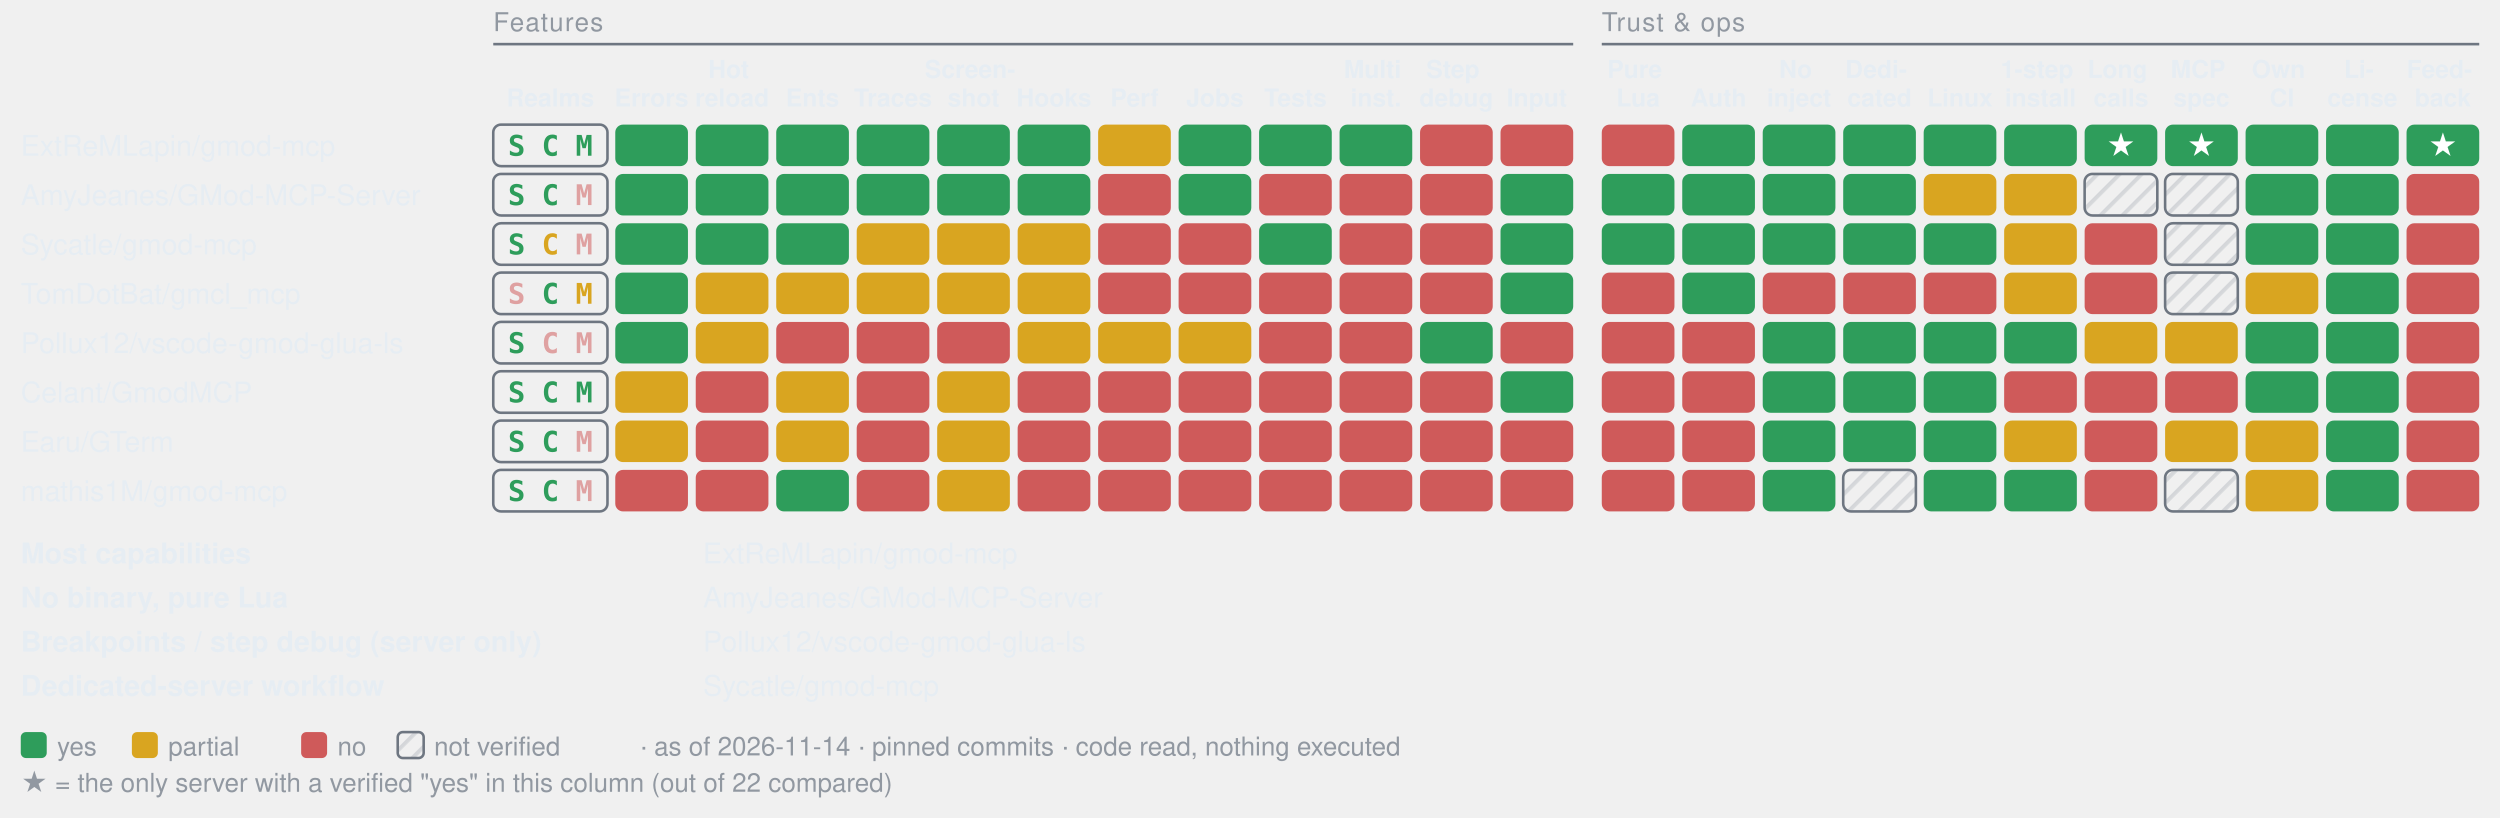
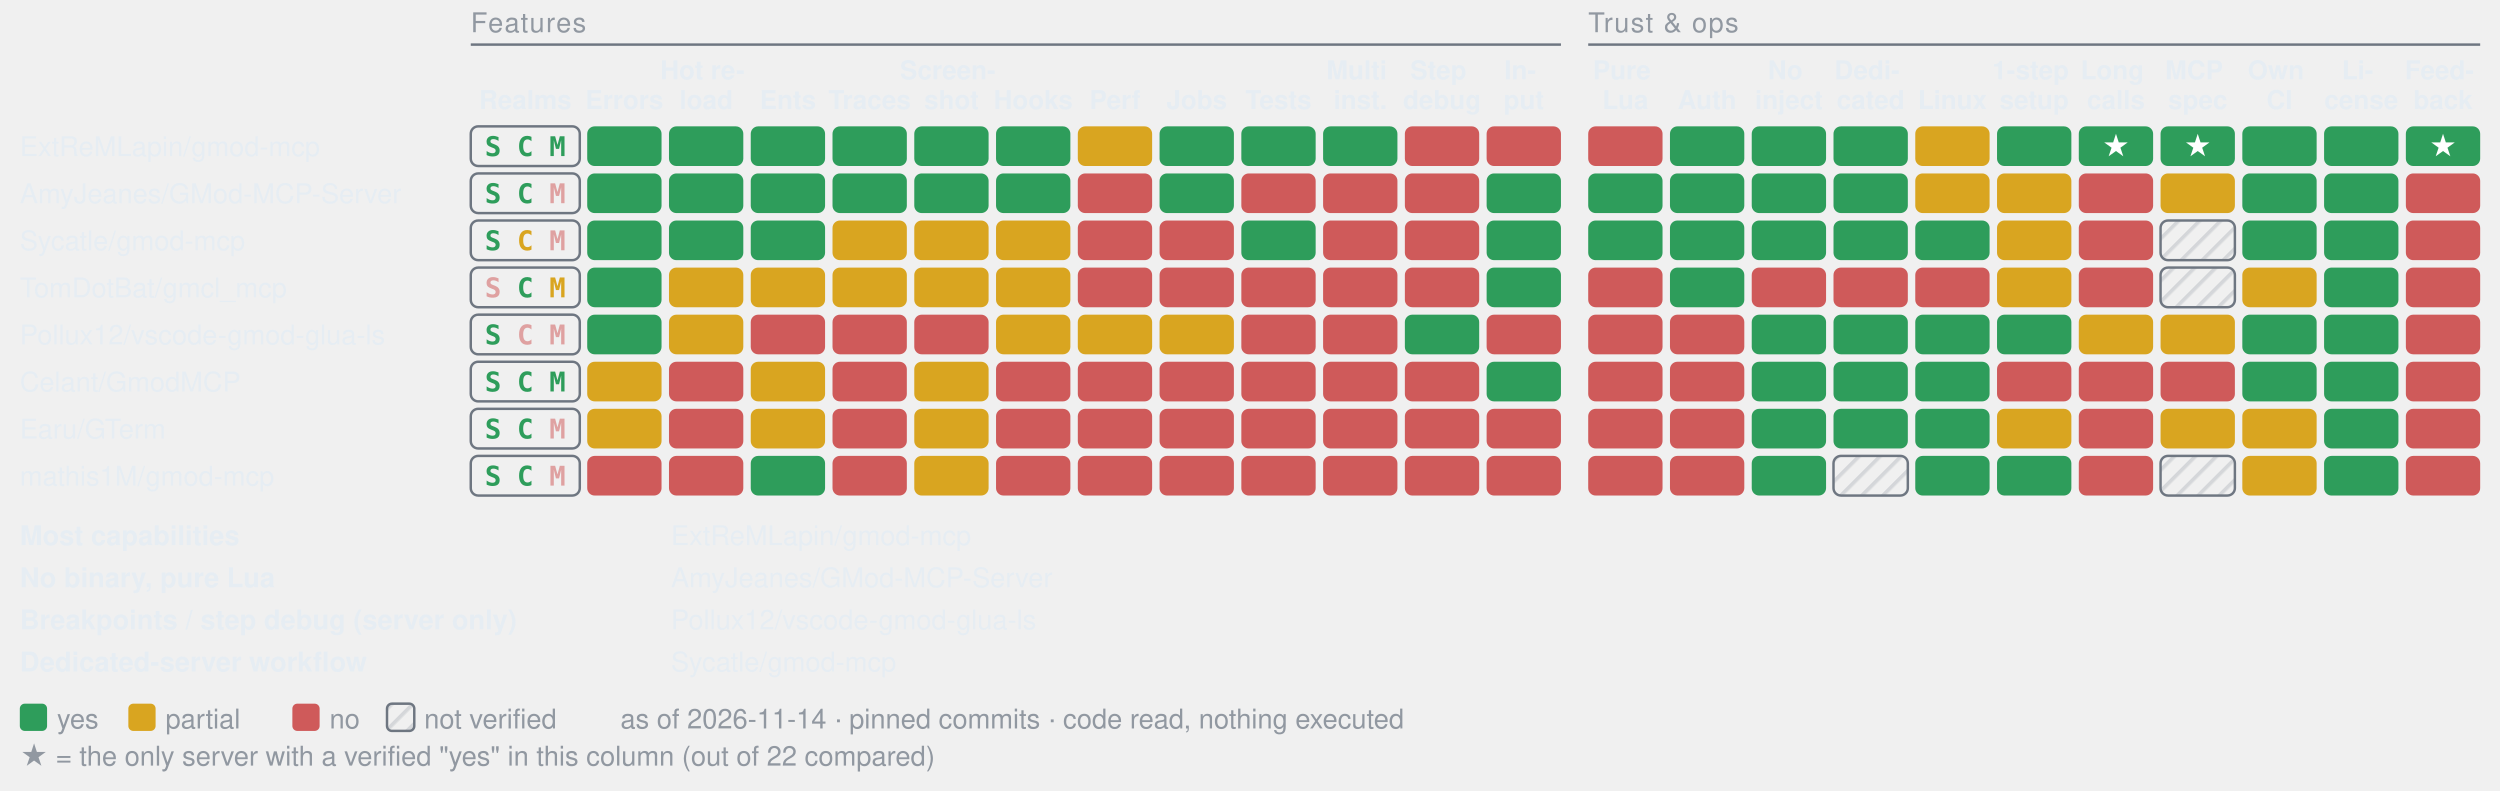
- <svg xmlns="http://www.w3.org/2000/svg" width="963" height="315" viewBox="0 0 963 315" role="img" aria-label="Comparison of Garry's Mod MCP servers">
-   <style>.hdr,.repo,.pick,.pickrepo,.foot,.grp,.realm,.star{font-family:-apple-system,'Segoe UI',Helvetica,Arial,sans-serif}.repo,.pickrepo{font-size:11px;fill:#e6edf3}.pick{font-size:11px;font-weight:700;fill:#e6edf3}.hdr{font-size:9.5px;font-weight:600;fill:#e6edf3}.grp{font-size:10px;letter-spacing:.05em;fill:#9198a1}.grpline{stroke:#6e7681;stroke-width:1}.foot{font-size:10px;fill:#9198a1}.star{font-size:11px;fill:#fff}.realm{font-family:ui-monospace,Menlo,Consolas,monospace;font-size:11px;font-weight:700}.r-yes{fill:#2e9d5b}.r-partial{fill:#d9a520}.r-no{fill:#c94040;opacity:.45}.r-unverified{fill:#9198a1;opacity:.6}.realms{stroke:#6e7681;stroke-width:1}.v-no{opacity:.85}.v-unverified{stroke:#6e7681;stroke-width:1}.hatchline{stroke:#8b949e;stroke-width:3;opacity:.27}</style>
+ <svg xmlns="http://www.w3.org/2000/svg" width="1009" height="319" viewBox="0 0 1009 319" role="img" aria-label="Comparison of Garry's Mod MCP servers">
+   <style>.hdr,.repo,.pick,.pickrepo,.foot,.grp,.realm,.star{font-family:-apple-system,'Segoe UI',Helvetica,Arial,sans-serif}.repo,.pickrepo{font-size:11px;fill:#e6edf3}.pick{font-size:11px;font-weight:700;fill:#e6edf3}.hdr{font-size:10.5px;font-weight:600;fill:#e6edf3}.grp{font-size:11px;letter-spacing:.05em;fill:#9198a1}.grpline{stroke:#6e7681;stroke-width:1}.foot{font-size:11px;fill:#9198a1}.star{font-size:11px;fill:#fff}.realm{font-family:ui-monospace,Menlo,Consolas,monospace;font-size:11px;font-weight:700}.r-yes{fill:#2e9d5b}.r-partial{fill:#d9a520}.r-no{fill:#c94040;opacity:.45}.r-unverified{fill:#9198a1;opacity:.6}.realms{stroke:#6e7681;stroke-width:1}.v-no{opacity:.85}.v-unverified{stroke:#6e7681;stroke-width:1}.hatchline{stroke:#8b949e;stroke-width:3;opacity:.27}</style>
  <defs>
    <pattern id="hatch" patternUnits="userSpaceOnUse" width="6" height="6" patternTransform="rotate(45)">
      <line class="hatchline" x1="0" y1="0" x2="0" y2="6" />
    </pattern>
  </defs>
-   <text class="grp" x="190" y="12">Features</text>
-   <line class="grpline" x1="190" y1="17" x2="606" y2="17" />
-   <text class="grp" x="617" y="12">Trust &amp; ops</text>
-   <line class="grpline" x1="617" y1="17" x2="955" y2="17" />
+   <text class="grp" x="190" y="13">Features</text>
+   <line class="grpline" x1="190" y1="18" x2="630" y2="18" />
+   <text class="grp" x="641" y="13">Trust &amp; ops</text>
+   <line class="grpline" x1="641" y1="18" x2="1001" y2="18" />
  <text class="hdr" x="212" text-anchor="middle">
-     <tspan x="212" y="41">Realms</tspan>
-   </text>
-   <text class="hdr" x="251" text-anchor="middle">
-     <tspan x="251" y="41">Errors</tspan>
-   </text>
-   <text class="hdr" x="282" text-anchor="middle">
-     <tspan x="282" y="30">Hot</tspan>
-     <tspan x="282" y="41">reload</tspan>
-   </text>
-   <text class="hdr" x="313" text-anchor="middle">
-     <tspan x="313" y="41">Ents</tspan>
-   </text>
-   <text class="hdr" x="344" text-anchor="middle">
-     <tspan x="344" y="41">Traces</tspan>
-   </text>
-   <text class="hdr" x="375" text-anchor="middle">
-     <tspan x="375" y="30">Screen-</tspan>
-     <tspan x="375" y="41">shot</tspan>
-   </text>
-   <text class="hdr" x="406" text-anchor="middle">
-     <tspan x="406" y="41">Hooks</tspan>
-   </text>
-   <text class="hdr" x="437" text-anchor="middle">
-     <tspan x="437" y="41">Perf</tspan>
-   </text>
-   <text class="hdr" x="468" text-anchor="middle">
-     <tspan x="468" y="41">Jobs</tspan>
-   </text>
-   <text class="hdr" x="499" text-anchor="middle">
-     <tspan x="499" y="41">Tests</tspan>
-   </text>
-   <text class="hdr" x="530" text-anchor="middle">
-     <tspan x="530" y="30">Multi</tspan>
-     <tspan x="530" y="41">inst.</tspan>
-   </text>
-   <text class="hdr" x="561" text-anchor="middle">
-     <tspan x="561" y="30">Step</tspan>
-     <tspan x="561" y="41">debug</tspan>
-   </text>
-   <text class="hdr" x="592" text-anchor="middle">
-     <tspan x="592" y="41">Input</tspan>
-   </text>
-   <text class="hdr" x="631" text-anchor="middle">
-     <tspan x="631" y="30">Pure</tspan>
-     <tspan x="631" y="41">Lua</tspan>
-   </text>
-   <text class="hdr" x="662" text-anchor="middle">
-     <tspan x="662" y="41">Auth</tspan>
-   </text>
-   <text class="hdr" x="693" text-anchor="middle">
-     <tspan x="693" y="30">No</tspan>
-     <tspan x="693" y="41">inject</tspan>
-   </text>
-   <text class="hdr" x="724" text-anchor="middle">
-     <tspan x="724" y="30">Dedi-</tspan>
-     <tspan x="724" y="41">cated</tspan>
+     <tspan x="212" y="44">Realms</tspan>
+   </text>
+   <text class="hdr" x="252" text-anchor="middle">
+     <tspan x="252" y="44">Errors</tspan>
+   </text>
+   <text class="hdr" x="285" text-anchor="middle">
+     <tspan x="285" y="32">Hot re-</tspan>
+     <tspan x="285" y="44">load</tspan>
+   </text>
+   <text class="hdr" x="318" text-anchor="middle">
+     <tspan x="318" y="44">Ents</tspan>
+   </text>
+   <text class="hdr" x="351" text-anchor="middle">
+     <tspan x="351" y="44">Traces</tspan>
+   </text>
+   <text class="hdr" x="384" text-anchor="middle">
+     <tspan x="384" y="32">Screen-</tspan>
+     <tspan x="384" y="44">shot</tspan>
+   </text>
+   <text class="hdr" x="417" text-anchor="middle">
+     <tspan x="417" y="44">Hooks</tspan>
+   </text>
+   <text class="hdr" x="450" text-anchor="middle">
+     <tspan x="450" y="44">Perf</tspan>
+   </text>
+   <text class="hdr" x="483" text-anchor="middle">
+     <tspan x="483" y="44">Jobs</tspan>
+   </text>
+   <text class="hdr" x="516" text-anchor="middle">
+     <tspan x="516" y="44">Tests</tspan>
+   </text>
+   <text class="hdr" x="549" text-anchor="middle">
+     <tspan x="549" y="32">Multi</tspan>
+     <tspan x="549" y="44">inst.</tspan>
+   </text>
+   <text class="hdr" x="582" text-anchor="middle">
+     <tspan x="582" y="32">Step</tspan>
+     <tspan x="582" y="44">debug</tspan>
+   </text>
+   <text class="hdr" x="615" text-anchor="middle">
+     <tspan x="615" y="32">In-</tspan>
+     <tspan x="615" y="44">put</tspan>
+   </text>
+   <text class="hdr" x="656" text-anchor="middle">
+     <tspan x="656" y="32">Pure</tspan>
+     <tspan x="656" y="44">Lua</tspan>
+   </text>
+   <text class="hdr" x="689" text-anchor="middle">
+     <tspan x="689" y="44">Auth</tspan>
+   </text>
+   <text class="hdr" x="722" text-anchor="middle">
+     <tspan x="722" y="32">No</tspan>
+     <tspan x="722" y="44">inject</tspan>
  </text>
  <text class="hdr" x="755" text-anchor="middle">
-     <tspan x="755" y="41">Linux</tspan>
-   </text>
-   <text class="hdr" x="786" text-anchor="middle">
-     <tspan x="786" y="30">1-step</tspan>
-     <tspan x="786" y="41">install</tspan>
-   </text>
-   <text class="hdr" x="817" text-anchor="middle">
-     <tspan x="817" y="30">Long</tspan>
-     <tspan x="817" y="41">calls</tspan>
-   </text>
-   <text class="hdr" x="848" text-anchor="middle">
-     <tspan x="848" y="30">MCP</tspan>
-     <tspan x="848" y="41">spec</tspan>
-   </text>
-   <text class="hdr" x="879" text-anchor="middle">
-     <tspan x="879" y="30">Own</tspan>
-     <tspan x="879" y="41">CI</tspan>
-   </text>
-   <text class="hdr" x="910" text-anchor="middle">
-     <tspan x="910" y="30">Li-</tspan>
-     <tspan x="910" y="41">cense</tspan>
-   </text>
-   <text class="hdr" x="941" text-anchor="middle">
-     <tspan x="941" y="30">Feed-</tspan>
-     <tspan x="941" y="41">back</tspan>
-   </text>
-   <text class="repo" x="8" y="60">ExtReMLapin/gmod-mcp</text>
-   <rect class="cell realms" x="190" y="48" width="44" height="16" rx="3" fill="none" />
-   <text class="realm r-yes" x="199" y="60" text-anchor="middle">S</text>
-   <text class="realm r-yes" x="212" y="60" text-anchor="middle">C</text>
-   <text class="realm r-yes" x="225" y="60" text-anchor="middle">M</text>
-   <rect class="cell v-yes" x="237" y="48" width="28" height="16" rx="3" fill="#2e9d5b" />
-   <rect class="cell v-yes" x="268" y="48" width="28" height="16" rx="3" fill="#2e9d5b" />
-   <rect class="cell v-yes" x="299" y="48" width="28" height="16" rx="3" fill="#2e9d5b" />
-   <rect class="cell v-yes" x="330" y="48" width="28" height="16" rx="3" fill="#2e9d5b" />
-   <rect class="cell v-yes" x="361" y="48" width="28" height="16" rx="3" fill="#2e9d5b" />
-   <rect class="cell v-yes" x="392" y="48" width="28" height="16" rx="3" fill="#2e9d5b" />
-   <rect class="cell v-partial" x="423" y="48" width="28" height="16" rx="3" fill="#d9a520" />
-   <rect class="cell v-yes" x="454" y="48" width="28" height="16" rx="3" fill="#2e9d5b" />
-   <rect class="cell v-yes" x="485" y="48" width="28" height="16" rx="3" fill="#2e9d5b" />
-   <rect class="cell v-yes" x="516" y="48" width="28" height="16" rx="3" fill="#2e9d5b" />
-   <rect class="cell v-no" x="547" y="48" width="28" height="16" rx="3" fill="#c94040" />
-   <rect class="cell v-no" x="578" y="48" width="28" height="16" rx="3" fill="#c94040" />
-   <rect class="cell v-no" x="617" y="48" width="28" height="16" rx="3" fill="#c94040" />
-   <rect class="cell v-yes" x="648" y="48" width="28" height="16" rx="3" fill="#2e9d5b" />
-   <rect class="cell v-yes" x="679" y="48" width="28" height="16" rx="3" fill="#2e9d5b" />
-   <rect class="cell v-yes" x="710" y="48" width="28" height="16" rx="3" fill="#2e9d5b" />
-   <rect class="cell v-yes" x="741" y="48" width="28" height="16" rx="3" fill="#2e9d5b" />
-   <rect class="cell v-yes" x="772" y="48" width="28" height="16" rx="3" fill="#2e9d5b" />
-   <rect class="cell v-yes" x="803" y="48" width="28" height="16" rx="3" fill="#2e9d5b" />
-   <text class="star" x="817" y="60" text-anchor="middle">★</text>
-   <rect class="cell v-yes" x="834" y="48" width="28" height="16" rx="3" fill="#2e9d5b" />
-   <text class="star" x="848" y="60" text-anchor="middle">★</text>
-   <rect class="cell v-yes" x="865" y="48" width="28" height="16" rx="3" fill="#2e9d5b" />
-   <rect class="cell v-yes" x="896" y="48" width="28" height="16" rx="3" fill="#2e9d5b" />
-   <rect class="cell v-yes" x="927" y="48" width="28" height="16" rx="3" fill="#2e9d5b" />
-   <text class="star" x="941" y="60" text-anchor="middle">★</text>
-   <text class="repo" x="8" y="79">AmyJeanes/GMod-MCP-Server</text>
-   <rect class="cell realms" x="190" y="67" width="44" height="16" rx="3" fill="none" />
-   <text class="realm r-yes" x="199" y="79" text-anchor="middle">S</text>
-   <text class="realm r-yes" x="212" y="79" text-anchor="middle">C</text>
-   <text class="realm r-no" x="225" y="79" text-anchor="middle">M</text>
-   <rect class="cell v-yes" x="237" y="67" width="28" height="16" rx="3" fill="#2e9d5b" />
-   <rect class="cell v-yes" x="268" y="67" width="28" height="16" rx="3" fill="#2e9d5b" />
-   <rect class="cell v-yes" x="299" y="67" width="28" height="16" rx="3" fill="#2e9d5b" />
-   <rect class="cell v-yes" x="330" y="67" width="28" height="16" rx="3" fill="#2e9d5b" />
-   <rect class="cell v-yes" x="361" y="67" width="28" height="16" rx="3" fill="#2e9d5b" />
-   <rect class="cell v-yes" x="392" y="67" width="28" height="16" rx="3" fill="#2e9d5b" />
-   <rect class="cell v-no" x="423" y="67" width="28" height="16" rx="3" fill="#c94040" />
-   <rect class="cell v-yes" x="454" y="67" width="28" height="16" rx="3" fill="#2e9d5b" />
-   <rect class="cell v-no" x="485" y="67" width="28" height="16" rx="3" fill="#c94040" />
-   <rect class="cell v-no" x="516" y="67" width="28" height="16" rx="3" fill="#c94040" />
-   <rect class="cell v-no" x="547" y="67" width="28" height="16" rx="3" fill="#c94040" />
-   <rect class="cell v-yes" x="578" y="67" width="28" height="16" rx="3" fill="#2e9d5b" />
-   <rect class="cell v-yes" x="617" y="67" width="28" height="16" rx="3" fill="#2e9d5b" />
-   <rect class="cell v-yes" x="648" y="67" width="28" height="16" rx="3" fill="#2e9d5b" />
-   <rect class="cell v-yes" x="679" y="67" width="28" height="16" rx="3" fill="#2e9d5b" />
-   <rect class="cell v-yes" x="710" y="67" width="28" height="16" rx="3" fill="#2e9d5b" />
-   <rect class="cell v-partial" x="741" y="67" width="28" height="16" rx="3" fill="#d9a520" />
-   <rect class="cell v-partial" x="772" y="67" width="28" height="16" rx="3" fill="#d9a520" />
-   <rect class="cell v-unverified" x="803" y="67" width="28" height="16" rx="3" fill="url(#hatch)" />
-   <rect class="cell v-unverified" x="834" y="67" width="28" height="16" rx="3" fill="url(#hatch)" />
-   <rect class="cell v-yes" x="865" y="67" width="28" height="16" rx="3" fill="#2e9d5b" />
-   <rect class="cell v-yes" x="896" y="67" width="28" height="16" rx="3" fill="#2e9d5b" />
-   <rect class="cell v-no" x="927" y="67" width="28" height="16" rx="3" fill="#c94040" />
-   <text class="repo" x="8" y="98">Sycatle/gmod-mcp</text>
-   <rect class="cell realms" x="190" y="86" width="44" height="16" rx="3" fill="none" />
-   <text class="realm r-yes" x="199" y="98" text-anchor="middle">S</text>
-   <text class="realm r-partial" x="212" y="98" text-anchor="middle">C</text>
-   <text class="realm r-no" x="225" y="98" text-anchor="middle">M</text>
-   <rect class="cell v-yes" x="237" y="86" width="28" height="16" rx="3" fill="#2e9d5b" />
-   <rect class="cell v-yes" x="268" y="86" width="28" height="16" rx="3" fill="#2e9d5b" />
-   <rect class="cell v-yes" x="299" y="86" width="28" height="16" rx="3" fill="#2e9d5b" />
-   <rect class="cell v-partial" x="330" y="86" width="28" height="16" rx="3" fill="#d9a520" />
-   <rect class="cell v-partial" x="361" y="86" width="28" height="16" rx="3" fill="#d9a520" />
-   <rect class="cell v-partial" x="392" y="86" width="28" height="16" rx="3" fill="#d9a520" />
-   <rect class="cell v-no" x="423" y="86" width="28" height="16" rx="3" fill="#c94040" />
-   <rect class="cell v-no" x="454" y="86" width="28" height="16" rx="3" fill="#c94040" />
-   <rect class="cell v-yes" x="485" y="86" width="28" height="16" rx="3" fill="#2e9d5b" />
-   <rect class="cell v-no" x="516" y="86" width="28" height="16" rx="3" fill="#c94040" />
-   <rect class="cell v-no" x="547" y="86" width="28" height="16" rx="3" fill="#c94040" />
-   <rect class="cell v-yes" x="578" y="86" width="28" height="16" rx="3" fill="#2e9d5b" />
-   <rect class="cell v-yes" x="617" y="86" width="28" height="16" rx="3" fill="#2e9d5b" />
-   <rect class="cell v-yes" x="648" y="86" width="28" height="16" rx="3" fill="#2e9d5b" />
-   <rect class="cell v-yes" x="679" y="86" width="28" height="16" rx="3" fill="#2e9d5b" />
-   <rect class="cell v-yes" x="710" y="86" width="28" height="16" rx="3" fill="#2e9d5b" />
-   <rect class="cell v-yes" x="741" y="86" width="28" height="16" rx="3" fill="#2e9d5b" />
-   <rect class="cell v-partial" x="772" y="86" width="28" height="16" rx="3" fill="#d9a520" />
-   <rect class="cell v-no" x="803" y="86" width="28" height="16" rx="3" fill="#c94040" />
-   <rect class="cell v-unverified" x="834" y="86" width="28" height="16" rx="3" fill="url(#hatch)" />
-   <rect class="cell v-yes" x="865" y="86" width="28" height="16" rx="3" fill="#2e9d5b" />
-   <rect class="cell v-yes" x="896" y="86" width="28" height="16" rx="3" fill="#2e9d5b" />
-   <rect class="cell v-no" x="927" y="86" width="28" height="16" rx="3" fill="#c94040" />
-   <text class="repo" x="8" y="117">TomDotBat/gmcl_mcp</text>
-   <rect class="cell realms" x="190" y="105" width="44" height="16" rx="3" fill="none" />
-   <text class="realm r-no" x="199" y="117" text-anchor="middle">S</text>
-   <text class="realm r-yes" x="212" y="117" text-anchor="middle">C</text>
-   <text class="realm r-partial" x="225" y="117" text-anchor="middle">M</text>
-   <rect class="cell v-yes" x="237" y="105" width="28" height="16" rx="3" fill="#2e9d5b" />
-   <rect class="cell v-partial" x="268" y="105" width="28" height="16" rx="3" fill="#d9a520" />
-   <rect class="cell v-partial" x="299" y="105" width="28" height="16" rx="3" fill="#d9a520" />
-   <rect class="cell v-partial" x="330" y="105" width="28" height="16" rx="3" fill="#d9a520" />
-   <rect class="cell v-partial" x="361" y="105" width="28" height="16" rx="3" fill="#d9a520" />
-   <rect class="cell v-partial" x="392" y="105" width="28" height="16" rx="3" fill="#d9a520" />
-   <rect class="cell v-no" x="423" y="105" width="28" height="16" rx="3" fill="#c94040" />
-   <rect class="cell v-no" x="454" y="105" width="28" height="16" rx="3" fill="#c94040" />
-   <rect class="cell v-no" x="485" y="105" width="28" height="16" rx="3" fill="#c94040" />
-   <rect class="cell v-no" x="516" y="105" width="28" height="16" rx="3" fill="#c94040" />
-   <rect class="cell v-no" x="547" y="105" width="28" height="16" rx="3" fill="#c94040" />
-   <rect class="cell v-yes" x="578" y="105" width="28" height="16" rx="3" fill="#2e9d5b" />
-   <rect class="cell v-no" x="617" y="105" width="28" height="16" rx="3" fill="#c94040" />
-   <rect class="cell v-yes" x="648" y="105" width="28" height="16" rx="3" fill="#2e9d5b" />
-   <rect class="cell v-no" x="679" y="105" width="28" height="16" rx="3" fill="#c94040" />
-   <rect class="cell v-no" x="710" y="105" width="28" height="16" rx="3" fill="#c94040" />
-   <rect class="cell v-no" x="741" y="105" width="28" height="16" rx="3" fill="#c94040" />
-   <rect class="cell v-partial" x="772" y="105" width="28" height="16" rx="3" fill="#d9a520" />
-   <rect class="cell v-no" x="803" y="105" width="28" height="16" rx="3" fill="#c94040" />
-   <rect class="cell v-unverified" x="834" y="105" width="28" height="16" rx="3" fill="url(#hatch)" />
-   <rect class="cell v-partial" x="865" y="105" width="28" height="16" rx="3" fill="#d9a520" />
-   <rect class="cell v-yes" x="896" y="105" width="28" height="16" rx="3" fill="#2e9d5b" />
-   <rect class="cell v-no" x="927" y="105" width="28" height="16" rx="3" fill="#c94040" />
-   <text class="repo" x="8" y="136">Pollux12/vscode-gmod-glua-ls</text>
-   <rect class="cell realms" x="190" y="124" width="44" height="16" rx="3" fill="none" />
-   <text class="realm r-yes" x="199" y="136" text-anchor="middle">S</text>
-   <text class="realm r-no" x="212" y="136" text-anchor="middle">C</text>
-   <text class="realm r-no" x="225" y="136" text-anchor="middle">M</text>
-   <rect class="cell v-yes" x="237" y="124" width="28" height="16" rx="3" fill="#2e9d5b" />
-   <rect class="cell v-partial" x="268" y="124" width="28" height="16" rx="3" fill="#d9a520" />
-   <rect class="cell v-no" x="299" y="124" width="28" height="16" rx="3" fill="#c94040" />
-   <rect class="cell v-no" x="330" y="124" width="28" height="16" rx="3" fill="#c94040" />
-   <rect class="cell v-no" x="361" y="124" width="28" height="16" rx="3" fill="#c94040" />
-   <rect class="cell v-partial" x="392" y="124" width="28" height="16" rx="3" fill="#d9a520" />
-   <rect class="cell v-partial" x="423" y="124" width="28" height="16" rx="3" fill="#d9a520" />
-   <rect class="cell v-partial" x="454" y="124" width="28" height="16" rx="3" fill="#d9a520" />
-   <rect class="cell v-no" x="485" y="124" width="28" height="16" rx="3" fill="#c94040" />
-   <rect class="cell v-no" x="516" y="124" width="28" height="16" rx="3" fill="#c94040" />
-   <rect class="cell v-yes" x="547" y="124" width="28" height="16" rx="3" fill="#2e9d5b" />
-   <rect class="cell v-no" x="578" y="124" width="28" height="16" rx="3" fill="#c94040" />
-   <rect class="cell v-no" x="617" y="124" width="28" height="16" rx="3" fill="#c94040" />
-   <rect class="cell v-no" x="648" y="124" width="28" height="16" rx="3" fill="#c94040" />
-   <rect class="cell v-yes" x="679" y="124" width="28" height="16" rx="3" fill="#2e9d5b" />
-   <rect class="cell v-yes" x="710" y="124" width="28" height="16" rx="3" fill="#2e9d5b" />
-   <rect class="cell v-yes" x="741" y="124" width="28" height="16" rx="3" fill="#2e9d5b" />
-   <rect class="cell v-yes" x="772" y="124" width="28" height="16" rx="3" fill="#2e9d5b" />
-   <rect class="cell v-partial" x="803" y="124" width="28" height="16" rx="3" fill="#d9a520" />
-   <rect class="cell v-partial" x="834" y="124" width="28" height="16" rx="3" fill="#d9a520" />
-   <rect class="cell v-yes" x="865" y="124" width="28" height="16" rx="3" fill="#2e9d5b" />
-   <rect class="cell v-yes" x="896" y="124" width="28" height="16" rx="3" fill="#2e9d5b" />
-   <rect class="cell v-no" x="927" y="124" width="28" height="16" rx="3" fill="#c94040" />
-   <text class="repo" x="8" y="155">Celant/GmodMCP</text>
-   <rect class="cell realms" x="190" y="143" width="44" height="16" rx="3" fill="none" />
-   <text class="realm r-yes" x="199" y="155" text-anchor="middle">S</text>
-   <text class="realm r-yes" x="212" y="155" text-anchor="middle">C</text>
-   <text class="realm r-yes" x="225" y="155" text-anchor="middle">M</text>
-   <rect class="cell v-partial" x="237" y="143" width="28" height="16" rx="3" fill="#d9a520" />
-   <rect class="cell v-no" x="268" y="143" width="28" height="16" rx="3" fill="#c94040" />
-   <rect class="cell v-partial" x="299" y="143" width="28" height="16" rx="3" fill="#d9a520" />
-   <rect class="cell v-no" x="330" y="143" width="28" height="16" rx="3" fill="#c94040" />
-   <rect class="cell v-partial" x="361" y="143" width="28" height="16" rx="3" fill="#d9a520" />
-   <rect class="cell v-no" x="392" y="143" width="28" height="16" rx="3" fill="#c94040" />
-   <rect class="cell v-no" x="423" y="143" width="28" height="16" rx="3" fill="#c94040" />
-   <rect class="cell v-no" x="454" y="143" width="28" height="16" rx="3" fill="#c94040" />
-   <rect class="cell v-no" x="485" y="143" width="28" height="16" rx="3" fill="#c94040" />
-   <rect class="cell v-no" x="516" y="143" width="28" height="16" rx="3" fill="#c94040" />
-   <rect class="cell v-no" x="547" y="143" width="28" height="16" rx="3" fill="#c94040" />
-   <rect class="cell v-yes" x="578" y="143" width="28" height="16" rx="3" fill="#2e9d5b" />
-   <rect class="cell v-no" x="617" y="143" width="28" height="16" rx="3" fill="#c94040" />
-   <rect class="cell v-no" x="648" y="143" width="28" height="16" rx="3" fill="#c94040" />
-   <rect class="cell v-yes" x="679" y="143" width="28" height="16" rx="3" fill="#2e9d5b" />
-   <rect class="cell v-yes" x="710" y="143" width="28" height="16" rx="3" fill="#2e9d5b" />
-   <rect class="cell v-yes" x="741" y="143" width="28" height="16" rx="3" fill="#2e9d5b" />
-   <rect class="cell v-no" x="772" y="143" width="28" height="16" rx="3" fill="#c94040" />
-   <rect class="cell v-no" x="803" y="143" width="28" height="16" rx="3" fill="#c94040" />
-   <rect class="cell v-no" x="834" y="143" width="28" height="16" rx="3" fill="#c94040" />
-   <rect class="cell v-yes" x="865" y="143" width="28" height="16" rx="3" fill="#2e9d5b" />
-   <rect class="cell v-yes" x="896" y="143" width="28" height="16" rx="3" fill="#2e9d5b" />
-   <rect class="cell v-no" x="927" y="143" width="28" height="16" rx="3" fill="#c94040" />
-   <text class="repo" x="8" y="174">Earu/GTerm</text>
-   <rect class="cell realms" x="190" y="162" width="44" height="16" rx="3" fill="none" />
-   <text class="realm r-yes" x="199" y="174" text-anchor="middle">S</text>
-   <text class="realm r-yes" x="212" y="174" text-anchor="middle">C</text>
-   <text class="realm r-no" x="225" y="174" text-anchor="middle">M</text>
-   <rect class="cell v-partial" x="237" y="162" width="28" height="16" rx="3" fill="#d9a520" />
-   <rect class="cell v-no" x="268" y="162" width="28" height="16" rx="3" fill="#c94040" />
-   <rect class="cell v-partial" x="299" y="162" width="28" height="16" rx="3" fill="#d9a520" />
-   <rect class="cell v-no" x="330" y="162" width="28" height="16" rx="3" fill="#c94040" />
-   <rect class="cell v-partial" x="361" y="162" width="28" height="16" rx="3" fill="#d9a520" />
-   <rect class="cell v-no" x="392" y="162" width="28" height="16" rx="3" fill="#c94040" />
-   <rect class="cell v-no" x="423" y="162" width="28" height="16" rx="3" fill="#c94040" />
-   <rect class="cell v-no" x="454" y="162" width="28" height="16" rx="3" fill="#c94040" />
-   <rect class="cell v-no" x="485" y="162" width="28" height="16" rx="3" fill="#c94040" />
-   <rect class="cell v-no" x="516" y="162" width="28" height="16" rx="3" fill="#c94040" />
-   <rect class="cell v-no" x="547" y="162" width="28" height="16" rx="3" fill="#c94040" />
-   <rect class="cell v-no" x="578" y="162" width="28" height="16" rx="3" fill="#c94040" />
-   <rect class="cell v-no" x="617" y="162" width="28" height="16" rx="3" fill="#c94040" />
-   <rect class="cell v-no" x="648" y="162" width="28" height="16" rx="3" fill="#c94040" />
-   <rect class="cell v-yes" x="679" y="162" width="28" height="16" rx="3" fill="#2e9d5b" />
-   <rect class="cell v-yes" x="710" y="162" width="28" height="16" rx="3" fill="#2e9d5b" />
-   <rect class="cell v-yes" x="741" y="162" width="28" height="16" rx="3" fill="#2e9d5b" />
-   <rect class="cell v-partial" x="772" y="162" width="28" height="16" rx="3" fill="#d9a520" />
-   <rect class="cell v-no" x="803" y="162" width="28" height="16" rx="3" fill="#c94040" />
-   <rect class="cell v-partial" x="834" y="162" width="28" height="16" rx="3" fill="#d9a520" />
-   <rect class="cell v-partial" x="865" y="162" width="28" height="16" rx="3" fill="#d9a520" />
-   <rect class="cell v-yes" x="896" y="162" width="28" height="16" rx="3" fill="#2e9d5b" />
-   <rect class="cell v-no" x="927" y="162" width="28" height="16" rx="3" fill="#c94040" />
-   <text class="repo" x="8" y="193">mathis1M/gmod-mcp</text>
-   <rect class="cell realms" x="190" y="181" width="44" height="16" rx="3" fill="none" />
-   <text class="realm r-yes" x="199" y="193" text-anchor="middle">S</text>
-   <text class="realm r-yes" x="212" y="193" text-anchor="middle">C</text>
-   <text class="realm r-no" x="225" y="193" text-anchor="middle">M</text>
-   <rect class="cell v-no" x="237" y="181" width="28" height="16" rx="3" fill="#c94040" />
-   <rect class="cell v-no" x="268" y="181" width="28" height="16" rx="3" fill="#c94040" />
-   <rect class="cell v-yes" x="299" y="181" width="28" height="16" rx="3" fill="#2e9d5b" />
-   <rect class="cell v-no" x="330" y="181" width="28" height="16" rx="3" fill="#c94040" />
-   <rect class="cell v-partial" x="361" y="181" width="28" height="16" rx="3" fill="#d9a520" />
-   <rect class="cell v-no" x="392" y="181" width="28" height="16" rx="3" fill="#c94040" />
-   <rect class="cell v-no" x="423" y="181" width="28" height="16" rx="3" fill="#c94040" />
-   <rect class="cell v-no" x="454" y="181" width="28" height="16" rx="3" fill="#c94040" />
-   <rect class="cell v-no" x="485" y="181" width="28" height="16" rx="3" fill="#c94040" />
-   <rect class="cell v-no" x="516" y="181" width="28" height="16" rx="3" fill="#c94040" />
-   <rect class="cell v-no" x="547" y="181" width="28" height="16" rx="3" fill="#c94040" />
-   <rect class="cell v-no" x="578" y="181" width="28" height="16" rx="3" fill="#c94040" />
-   <rect class="cell v-no" x="617" y="181" width="28" height="16" rx="3" fill="#c94040" />
-   <rect class="cell v-no" x="648" y="181" width="28" height="16" rx="3" fill="#c94040" />
-   <rect class="cell v-yes" x="679" y="181" width="28" height="16" rx="3" fill="#2e9d5b" />
-   <rect class="cell v-unverified" x="710" y="181" width="28" height="16" rx="3" fill="url(#hatch)" />
-   <rect class="cell v-yes" x="741" y="181" width="28" height="16" rx="3" fill="#2e9d5b" />
-   <rect class="cell v-yes" x="772" y="181" width="28" height="16" rx="3" fill="#2e9d5b" />
-   <rect class="cell v-no" x="803" y="181" width="28" height="16" rx="3" fill="#c94040" />
-   <rect class="cell v-unverified" x="834" y="181" width="28" height="16" rx="3" fill="url(#hatch)" />
-   <rect class="cell v-partial" x="865" y="181" width="28" height="16" rx="3" fill="#d9a520" />
-   <rect class="cell v-yes" x="896" y="181" width="28" height="16" rx="3" fill="#2e9d5b" />
-   <rect class="cell v-no" x="927" y="181" width="28" height="16" rx="3" fill="#c94040" />
-   <text class="pick" x="8" y="217">Most capabilities</text>
-   <text class="pickrepo" x="270.8" y="217">ExtReMLapin/gmod-mcp</text>
-   <text class="pick" x="8" y="234">No binary, pure Lua</text>
-   <text class="pickrepo" x="270.8" y="234">AmyJeanes/GMod-MCP-Server</text>
-   <text class="pick" x="8" y="251">Breakpoints / step debug (server only)</text>
-   <text class="pickrepo" x="270.8" y="251">Pollux12/vscode-gmod-glua-ls</text>
-   <text class="pick" x="8" y="268">Dedicated-server workflow</text>
-   <text class="pickrepo" x="270.8" y="268">Sycatle/gmod-mcp</text>
-   <rect class="sw v-yes" x="8" y="282" width="10" height="10" rx="2" fill="#2e9d5b" />
-   <text class="foot" x="22" y="291">yes</text>
-   <rect class="sw v-partial" x="50.8" y="282" width="10" height="10" rx="2" fill="#d9a520" />
-   <text class="foot" x="64.8" y="291">partial</text>
-   <rect class="sw v-no" x="116" y="282" width="10" height="10" rx="2" fill="#c94040" />
-   <text class="foot" x="130" y="291">no</text>
-   <rect class="sw v-unverified" x="153.2" y="282" width="10" height="10" rx="2" fill="url(#hatch)" />
-   <text class="foot" x="167.2" y="291">not verified</text>
-   <text class="foot" x="246.4" y="291">· as of 2026-11-14 · pinned commits · code read, nothing executed</text>
-   <text class="foot" x="8" y="305">★ = the only server with a verified "yes" in this column (out of 22 compared)</text>
+     <tspan x="755" y="32">Dedi-</tspan>
+     <tspan x="755" y="44">cated</tspan>
+   </text>
+   <text class="hdr" x="788" text-anchor="middle">
+     <tspan x="788" y="44">Linux</tspan>
+   </text>
+   <text class="hdr" x="821" text-anchor="middle">
+     <tspan x="821" y="32">1-step</tspan>
+     <tspan x="821" y="44">setup</tspan>
+   </text>
+   <text class="hdr" x="854" text-anchor="middle">
+     <tspan x="854" y="32">Long</tspan>
+     <tspan x="854" y="44">calls</tspan>
+   </text>
+   <text class="hdr" x="887" text-anchor="middle">
+     <tspan x="887" y="32">MCP</tspan>
+     <tspan x="887" y="44">spec</tspan>
+   </text>
+   <text class="hdr" x="920" text-anchor="middle">
+     <tspan x="920" y="32">Own</tspan>
+     <tspan x="920" y="44">CI</tspan>
+   </text>
+   <text class="hdr" x="953" text-anchor="middle">
+     <tspan x="953" y="32">Li-</tspan>
+     <tspan x="953" y="44">cense</tspan>
+   </text>
+   <text class="hdr" x="986" text-anchor="middle">
+     <tspan x="986" y="32">Feed-</tspan>
+     <tspan x="986" y="44">back</tspan>
+   </text>
+   <text class="repo" x="8" y="63">ExtReMLapin/gmod-mcp</text>
+   <rect class="cell realms" x="190" y="51" width="44" height="16" rx="3" fill="none" />
+   <text class="realm r-yes" x="199" y="63" text-anchor="middle">S</text>
+   <text class="realm r-yes" x="212" y="63" text-anchor="middle">C</text>
+   <text class="realm r-yes" x="225" y="63" text-anchor="middle">M</text>
+   <rect class="cell v-yes" x="237" y="51" width="30" height="16" rx="3" fill="#2e9d5b" />
+   <rect class="cell v-yes" x="270" y="51" width="30" height="16" rx="3" fill="#2e9d5b" />
+   <rect class="cell v-yes" x="303" y="51" width="30" height="16" rx="3" fill="#2e9d5b" />
+   <rect class="cell v-yes" x="336" y="51" width="30" height="16" rx="3" fill="#2e9d5b" />
+   <rect class="cell v-yes" x="369" y="51" width="30" height="16" rx="3" fill="#2e9d5b" />
+   <rect class="cell v-yes" x="402" y="51" width="30" height="16" rx="3" fill="#2e9d5b" />
+   <rect class="cell v-partial" x="435" y="51" width="30" height="16" rx="3" fill="#d9a520" />
+   <rect class="cell v-yes" x="468" y="51" width="30" height="16" rx="3" fill="#2e9d5b" />
+   <rect class="cell v-yes" x="501" y="51" width="30" height="16" rx="3" fill="#2e9d5b" />
+   <rect class="cell v-yes" x="534" y="51" width="30" height="16" rx="3" fill="#2e9d5b" />
+   <rect class="cell v-no" x="567" y="51" width="30" height="16" rx="3" fill="#c94040" />
+   <rect class="cell v-no" x="600" y="51" width="30" height="16" rx="3" fill="#c94040" />
+   <rect class="cell v-no" x="641" y="51" width="30" height="16" rx="3" fill="#c94040" />
+   <rect class="cell v-yes" x="674" y="51" width="30" height="16" rx="3" fill="#2e9d5b" />
+   <rect class="cell v-yes" x="707" y="51" width="30" height="16" rx="3" fill="#2e9d5b" />
+   <rect class="cell v-yes" x="740" y="51" width="30" height="16" rx="3" fill="#2e9d5b" />
+   <rect class="cell v-partial" x="773" y="51" width="30" height="16" rx="3" fill="#d9a520" />
+   <rect class="cell v-yes" x="806" y="51" width="30" height="16" rx="3" fill="#2e9d5b" />
+   <rect class="cell v-yes" x="839" y="51" width="30" height="16" rx="3" fill="#2e9d5b" />
+   <text class="star" x="854" y="63" text-anchor="middle">★</text>
+   <rect class="cell v-yes" x="872" y="51" width="30" height="16" rx="3" fill="#2e9d5b" />
+   <text class="star" x="887" y="63" text-anchor="middle">★</text>
+   <rect class="cell v-yes" x="905" y="51" width="30" height="16" rx="3" fill="#2e9d5b" />
+   <rect class="cell v-yes" x="938" y="51" width="30" height="16" rx="3" fill="#2e9d5b" />
+   <rect class="cell v-yes" x="971" y="51" width="30" height="16" rx="3" fill="#2e9d5b" />
+   <text class="star" x="986" y="63" text-anchor="middle">★</text>
+   <text class="repo" x="8" y="82">AmyJeanes/GMod-MCP-Server</text>
+   <rect class="cell realms" x="190" y="70" width="44" height="16" rx="3" fill="none" />
+   <text class="realm r-yes" x="199" y="82" text-anchor="middle">S</text>
+   <text class="realm r-yes" x="212" y="82" text-anchor="middle">C</text>
+   <text class="realm r-no" x="225" y="82" text-anchor="middle">M</text>
+   <rect class="cell v-yes" x="237" y="70" width="30" height="16" rx="3" fill="#2e9d5b" />
+   <rect class="cell v-yes" x="270" y="70" width="30" height="16" rx="3" fill="#2e9d5b" />
+   <rect class="cell v-yes" x="303" y="70" width="30" height="16" rx="3" fill="#2e9d5b" />
+   <rect class="cell v-yes" x="336" y="70" width="30" height="16" rx="3" fill="#2e9d5b" />
+   <rect class="cell v-yes" x="369" y="70" width="30" height="16" rx="3" fill="#2e9d5b" />
+   <rect class="cell v-yes" x="402" y="70" width="30" height="16" rx="3" fill="#2e9d5b" />
+   <rect class="cell v-no" x="435" y="70" width="30" height="16" rx="3" fill="#c94040" />
+   <rect class="cell v-yes" x="468" y="70" width="30" height="16" rx="3" fill="#2e9d5b" />
+   <rect class="cell v-no" x="501" y="70" width="30" height="16" rx="3" fill="#c94040" />
+   <rect class="cell v-no" x="534" y="70" width="30" height="16" rx="3" fill="#c94040" />
+   <rect class="cell v-no" x="567" y="70" width="30" height="16" rx="3" fill="#c94040" />
+   <rect class="cell v-yes" x="600" y="70" width="30" height="16" rx="3" fill="#2e9d5b" />
+   <rect class="cell v-yes" x="641" y="70" width="30" height="16" rx="3" fill="#2e9d5b" />
+   <rect class="cell v-yes" x="674" y="70" width="30" height="16" rx="3" fill="#2e9d5b" />
+   <rect class="cell v-yes" x="707" y="70" width="30" height="16" rx="3" fill="#2e9d5b" />
+   <rect class="cell v-yes" x="740" y="70" width="30" height="16" rx="3" fill="#2e9d5b" />
+   <rect class="cell v-partial" x="773" y="70" width="30" height="16" rx="3" fill="#d9a520" />
+   <rect class="cell v-partial" x="806" y="70" width="30" height="16" rx="3" fill="#d9a520" />
+   <rect class="cell v-no" x="839" y="70" width="30" height="16" rx="3" fill="#c94040" />
+   <rect class="cell v-partial" x="872" y="70" width="30" height="16" rx="3" fill="#d9a520" />
+   <rect class="cell v-yes" x="905" y="70" width="30" height="16" rx="3" fill="#2e9d5b" />
+   <rect class="cell v-yes" x="938" y="70" width="30" height="16" rx="3" fill="#2e9d5b" />
+   <rect class="cell v-no" x="971" y="70" width="30" height="16" rx="3" fill="#c94040" />
+   <text class="repo" x="8" y="101">Sycatle/gmod-mcp</text>
+   <rect class="cell realms" x="190" y="89" width="44" height="16" rx="3" fill="none" />
+   <text class="realm r-yes" x="199" y="101" text-anchor="middle">S</text>
+   <text class="realm r-partial" x="212" y="101" text-anchor="middle">C</text>
+   <text class="realm r-no" x="225" y="101" text-anchor="middle">M</text>
+   <rect class="cell v-yes" x="237" y="89" width="30" height="16" rx="3" fill="#2e9d5b" />
+   <rect class="cell v-yes" x="270" y="89" width="30" height="16" rx="3" fill="#2e9d5b" />
+   <rect class="cell v-yes" x="303" y="89" width="30" height="16" rx="3" fill="#2e9d5b" />
+   <rect class="cell v-partial" x="336" y="89" width="30" height="16" rx="3" fill="#d9a520" />
+   <rect class="cell v-partial" x="369" y="89" width="30" height="16" rx="3" fill="#d9a520" />
+   <rect class="cell v-partial" x="402" y="89" width="30" height="16" rx="3" fill="#d9a520" />
+   <rect class="cell v-no" x="435" y="89" width="30" height="16" rx="3" fill="#c94040" />
+   <rect class="cell v-no" x="468" y="89" width="30" height="16" rx="3" fill="#c94040" />
+   <rect class="cell v-yes" x="501" y="89" width="30" height="16" rx="3" fill="#2e9d5b" />
+   <rect class="cell v-no" x="534" y="89" width="30" height="16" rx="3" fill="#c94040" />
+   <rect class="cell v-no" x="567" y="89" width="30" height="16" rx="3" fill="#c94040" />
+   <rect class="cell v-yes" x="600" y="89" width="30" height="16" rx="3" fill="#2e9d5b" />
+   <rect class="cell v-yes" x="641" y="89" width="30" height="16" rx="3" fill="#2e9d5b" />
+   <rect class="cell v-yes" x="674" y="89" width="30" height="16" rx="3" fill="#2e9d5b" />
+   <rect class="cell v-yes" x="707" y="89" width="30" height="16" rx="3" fill="#2e9d5b" />
+   <rect class="cell v-yes" x="740" y="89" width="30" height="16" rx="3" fill="#2e9d5b" />
+   <rect class="cell v-yes" x="773" y="89" width="30" height="16" rx="3" fill="#2e9d5b" />
+   <rect class="cell v-partial" x="806" y="89" width="30" height="16" rx="3" fill="#d9a520" />
+   <rect class="cell v-no" x="839" y="89" width="30" height="16" rx="3" fill="#c94040" />
+   <rect class="cell v-unverified" x="872" y="89" width="30" height="16" rx="3" fill="url(#hatch)" />
+   <rect class="cell v-yes" x="905" y="89" width="30" height="16" rx="3" fill="#2e9d5b" />
+   <rect class="cell v-yes" x="938" y="89" width="30" height="16" rx="3" fill="#2e9d5b" />
+   <rect class="cell v-no" x="971" y="89" width="30" height="16" rx="3" fill="#c94040" />
+   <text class="repo" x="8" y="120">TomDotBat/gmcl_mcp</text>
+   <rect class="cell realms" x="190" y="108" width="44" height="16" rx="3" fill="none" />
+   <text class="realm r-no" x="199" y="120" text-anchor="middle">S</text>
+   <text class="realm r-yes" x="212" y="120" text-anchor="middle">C</text>
+   <text class="realm r-partial" x="225" y="120" text-anchor="middle">M</text>
+   <rect class="cell v-yes" x="237" y="108" width="30" height="16" rx="3" fill="#2e9d5b" />
+   <rect class="cell v-partial" x="270" y="108" width="30" height="16" rx="3" fill="#d9a520" />
+   <rect class="cell v-partial" x="303" y="108" width="30" height="16" rx="3" fill="#d9a520" />
+   <rect class="cell v-partial" x="336" y="108" width="30" height="16" rx="3" fill="#d9a520" />
+   <rect class="cell v-partial" x="369" y="108" width="30" height="16" rx="3" fill="#d9a520" />
+   <rect class="cell v-partial" x="402" y="108" width="30" height="16" rx="3" fill="#d9a520" />
+   <rect class="cell v-no" x="435" y="108" width="30" height="16" rx="3" fill="#c94040" />
+   <rect class="cell v-no" x="468" y="108" width="30" height="16" rx="3" fill="#c94040" />
+   <rect class="cell v-no" x="501" y="108" width="30" height="16" rx="3" fill="#c94040" />
+   <rect class="cell v-no" x="534" y="108" width="30" height="16" rx="3" fill="#c94040" />
+   <rect class="cell v-no" x="567" y="108" width="30" height="16" rx="3" fill="#c94040" />
+   <rect class="cell v-yes" x="600" y="108" width="30" height="16" rx="3" fill="#2e9d5b" />
+   <rect class="cell v-no" x="641" y="108" width="30" height="16" rx="3" fill="#c94040" />
+   <rect class="cell v-yes" x="674" y="108" width="30" height="16" rx="3" fill="#2e9d5b" />
+   <rect class="cell v-no" x="707" y="108" width="30" height="16" rx="3" fill="#c94040" />
+   <rect class="cell v-no" x="740" y="108" width="30" height="16" rx="3" fill="#c94040" />
+   <rect class="cell v-no" x="773" y="108" width="30" height="16" rx="3" fill="#c94040" />
+   <rect class="cell v-partial" x="806" y="108" width="30" height="16" rx="3" fill="#d9a520" />
+   <rect class="cell v-no" x="839" y="108" width="30" height="16" rx="3" fill="#c94040" />
+   <rect class="cell v-unverified" x="872" y="108" width="30" height="16" rx="3" fill="url(#hatch)" />
+   <rect class="cell v-partial" x="905" y="108" width="30" height="16" rx="3" fill="#d9a520" />
+   <rect class="cell v-yes" x="938" y="108" width="30" height="16" rx="3" fill="#2e9d5b" />
+   <rect class="cell v-no" x="971" y="108" width="30" height="16" rx="3" fill="#c94040" />
+   <text class="repo" x="8" y="139">Pollux12/vscode-gmod-glua-ls</text>
+   <rect class="cell realms" x="190" y="127" width="44" height="16" rx="3" fill="none" />
+   <text class="realm r-yes" x="199" y="139" text-anchor="middle">S</text>
+   <text class="realm r-no" x="212" y="139" text-anchor="middle">C</text>
+   <text class="realm r-no" x="225" y="139" text-anchor="middle">M</text>
+   <rect class="cell v-yes" x="237" y="127" width="30" height="16" rx="3" fill="#2e9d5b" />
+   <rect class="cell v-partial" x="270" y="127" width="30" height="16" rx="3" fill="#d9a520" />
+   <rect class="cell v-no" x="303" y="127" width="30" height="16" rx="3" fill="#c94040" />
+   <rect class="cell v-no" x="336" y="127" width="30" height="16" rx="3" fill="#c94040" />
+   <rect class="cell v-no" x="369" y="127" width="30" height="16" rx="3" fill="#c94040" />
+   <rect class="cell v-partial" x="402" y="127" width="30" height="16" rx="3" fill="#d9a520" />
+   <rect class="cell v-partial" x="435" y="127" width="30" height="16" rx="3" fill="#d9a520" />
+   <rect class="cell v-partial" x="468" y="127" width="30" height="16" rx="3" fill="#d9a520" />
+   <rect class="cell v-no" x="501" y="127" width="30" height="16" rx="3" fill="#c94040" />
+   <rect class="cell v-no" x="534" y="127" width="30" height="16" rx="3" fill="#c94040" />
+   <rect class="cell v-yes" x="567" y="127" width="30" height="16" rx="3" fill="#2e9d5b" />
+   <rect class="cell v-no" x="600" y="127" width="30" height="16" rx="3" fill="#c94040" />
+   <rect class="cell v-no" x="641" y="127" width="30" height="16" rx="3" fill="#c94040" />
+   <rect class="cell v-no" x="674" y="127" width="30" height="16" rx="3" fill="#c94040" />
+   <rect class="cell v-yes" x="707" y="127" width="30" height="16" rx="3" fill="#2e9d5b" />
+   <rect class="cell v-yes" x="740" y="127" width="30" height="16" rx="3" fill="#2e9d5b" />
+   <rect class="cell v-yes" x="773" y="127" width="30" height="16" rx="3" fill="#2e9d5b" />
+   <rect class="cell v-yes" x="806" y="127" width="30" height="16" rx="3" fill="#2e9d5b" />
+   <rect class="cell v-partial" x="839" y="127" width="30" height="16" rx="3" fill="#d9a520" />
+   <rect class="cell v-partial" x="872" y="127" width="30" height="16" rx="3" fill="#d9a520" />
+   <rect class="cell v-yes" x="905" y="127" width="30" height="16" rx="3" fill="#2e9d5b" />
+   <rect class="cell v-yes" x="938" y="127" width="30" height="16" rx="3" fill="#2e9d5b" />
+   <rect class="cell v-no" x="971" y="127" width="30" height="16" rx="3" fill="#c94040" />
+   <text class="repo" x="8" y="158">Celant/GmodMCP</text>
+   <rect class="cell realms" x="190" y="146" width="44" height="16" rx="3" fill="none" />
+   <text class="realm r-yes" x="199" y="158" text-anchor="middle">S</text>
+   <text class="realm r-yes" x="212" y="158" text-anchor="middle">C</text>
+   <text class="realm r-yes" x="225" y="158" text-anchor="middle">M</text>
+   <rect class="cell v-partial" x="237" y="146" width="30" height="16" rx="3" fill="#d9a520" />
+   <rect class="cell v-no" x="270" y="146" width="30" height="16" rx="3" fill="#c94040" />
+   <rect class="cell v-partial" x="303" y="146" width="30" height="16" rx="3" fill="#d9a520" />
+   <rect class="cell v-no" x="336" y="146" width="30" height="16" rx="3" fill="#c94040" />
+   <rect class="cell v-partial" x="369" y="146" width="30" height="16" rx="3" fill="#d9a520" />
+   <rect class="cell v-no" x="402" y="146" width="30" height="16" rx="3" fill="#c94040" />
+   <rect class="cell v-no" x="435" y="146" width="30" height="16" rx="3" fill="#c94040" />
+   <rect class="cell v-no" x="468" y="146" width="30" height="16" rx="3" fill="#c94040" />
+   <rect class="cell v-no" x="501" y="146" width="30" height="16" rx="3" fill="#c94040" />
+   <rect class="cell v-no" x="534" y="146" width="30" height="16" rx="3" fill="#c94040" />
+   <rect class="cell v-no" x="567" y="146" width="30" height="16" rx="3" fill="#c94040" />
+   <rect class="cell v-yes" x="600" y="146" width="30" height="16" rx="3" fill="#2e9d5b" />
+   <rect class="cell v-no" x="641" y="146" width="30" height="16" rx="3" fill="#c94040" />
+   <rect class="cell v-no" x="674" y="146" width="30" height="16" rx="3" fill="#c94040" />
+   <rect class="cell v-yes" x="707" y="146" width="30" height="16" rx="3" fill="#2e9d5b" />
+   <rect class="cell v-yes" x="740" y="146" width="30" height="16" rx="3" fill="#2e9d5b" />
+   <rect class="cell v-yes" x="773" y="146" width="30" height="16" rx="3" fill="#2e9d5b" />
+   <rect class="cell v-no" x="806" y="146" width="30" height="16" rx="3" fill="#c94040" />
+   <rect class="cell v-no" x="839" y="146" width="30" height="16" rx="3" fill="#c94040" />
+   <rect class="cell v-no" x="872" y="146" width="30" height="16" rx="3" fill="#c94040" />
+   <rect class="cell v-yes" x="905" y="146" width="30" height="16" rx="3" fill="#2e9d5b" />
+   <rect class="cell v-yes" x="938" y="146" width="30" height="16" rx="3" fill="#2e9d5b" />
+   <rect class="cell v-no" x="971" y="146" width="30" height="16" rx="3" fill="#c94040" />
+   <text class="repo" x="8" y="177">Earu/GTerm</text>
+   <rect class="cell realms" x="190" y="165" width="44" height="16" rx="3" fill="none" />
+   <text class="realm r-yes" x="199" y="177" text-anchor="middle">S</text>
+   <text class="realm r-yes" x="212" y="177" text-anchor="middle">C</text>
+   <text class="realm r-no" x="225" y="177" text-anchor="middle">M</text>
+   <rect class="cell v-partial" x="237" y="165" width="30" height="16" rx="3" fill="#d9a520" />
+   <rect class="cell v-no" x="270" y="165" width="30" height="16" rx="3" fill="#c94040" />
+   <rect class="cell v-partial" x="303" y="165" width="30" height="16" rx="3" fill="#d9a520" />
+   <rect class="cell v-no" x="336" y="165" width="30" height="16" rx="3" fill="#c94040" />
+   <rect class="cell v-partial" x="369" y="165" width="30" height="16" rx="3" fill="#d9a520" />
+   <rect class="cell v-no" x="402" y="165" width="30" height="16" rx="3" fill="#c94040" />
+   <rect class="cell v-no" x="435" y="165" width="30" height="16" rx="3" fill="#c94040" />
+   <rect class="cell v-no" x="468" y="165" width="30" height="16" rx="3" fill="#c94040" />
+   <rect class="cell v-no" x="501" y="165" width="30" height="16" rx="3" fill="#c94040" />
+   <rect class="cell v-no" x="534" y="165" width="30" height="16" rx="3" fill="#c94040" />
+   <rect class="cell v-no" x="567" y="165" width="30" height="16" rx="3" fill="#c94040" />
+   <rect class="cell v-no" x="600" y="165" width="30" height="16" rx="3" fill="#c94040" />
+   <rect class="cell v-no" x="641" y="165" width="30" height="16" rx="3" fill="#c94040" />
+   <rect class="cell v-no" x="674" y="165" width="30" height="16" rx="3" fill="#c94040" />
+   <rect class="cell v-yes" x="707" y="165" width="30" height="16" rx="3" fill="#2e9d5b" />
+   <rect class="cell v-yes" x="740" y="165" width="30" height="16" rx="3" fill="#2e9d5b" />
+   <rect class="cell v-yes" x="773" y="165" width="30" height="16" rx="3" fill="#2e9d5b" />
+   <rect class="cell v-partial" x="806" y="165" width="30" height="16" rx="3" fill="#d9a520" />
+   <rect class="cell v-no" x="839" y="165" width="30" height="16" rx="3" fill="#c94040" />
+   <rect class="cell v-partial" x="872" y="165" width="30" height="16" rx="3" fill="#d9a520" />
+   <rect class="cell v-partial" x="905" y="165" width="30" height="16" rx="3" fill="#d9a520" />
+   <rect class="cell v-yes" x="938" y="165" width="30" height="16" rx="3" fill="#2e9d5b" />
+   <rect class="cell v-no" x="971" y="165" width="30" height="16" rx="3" fill="#c94040" />
+   <text class="repo" x="8" y="196">mathis1M/gmod-mcp</text>
+   <rect class="cell realms" x="190" y="184" width="44" height="16" rx="3" fill="none" />
+   <text class="realm r-yes" x="199" y="196" text-anchor="middle">S</text>
+   <text class="realm r-yes" x="212" y="196" text-anchor="middle">C</text>
+   <text class="realm r-no" x="225" y="196" text-anchor="middle">M</text>
+   <rect class="cell v-no" x="237" y="184" width="30" height="16" rx="3" fill="#c94040" />
+   <rect class="cell v-no" x="270" y="184" width="30" height="16" rx="3" fill="#c94040" />
+   <rect class="cell v-yes" x="303" y="184" width="30" height="16" rx="3" fill="#2e9d5b" />
+   <rect class="cell v-no" x="336" y="184" width="30" height="16" rx="3" fill="#c94040" />
+   <rect class="cell v-partial" x="369" y="184" width="30" height="16" rx="3" fill="#d9a520" />
+   <rect class="cell v-no" x="402" y="184" width="30" height="16" rx="3" fill="#c94040" />
+   <rect class="cell v-no" x="435" y="184" width="30" height="16" rx="3" fill="#c94040" />
+   <rect class="cell v-no" x="468" y="184" width="30" height="16" rx="3" fill="#c94040" />
+   <rect class="cell v-no" x="501" y="184" width="30" height="16" rx="3" fill="#c94040" />
+   <rect class="cell v-no" x="534" y="184" width="30" height="16" rx="3" fill="#c94040" />
+   <rect class="cell v-no" x="567" y="184" width="30" height="16" rx="3" fill="#c94040" />
+   <rect class="cell v-no" x="600" y="184" width="30" height="16" rx="3" fill="#c94040" />
+   <rect class="cell v-no" x="641" y="184" width="30" height="16" rx="3" fill="#c94040" />
+   <rect class="cell v-no" x="674" y="184" width="30" height="16" rx="3" fill="#c94040" />
+   <rect class="cell v-yes" x="707" y="184" width="30" height="16" rx="3" fill="#2e9d5b" />
+   <rect class="cell v-unverified" x="740" y="184" width="30" height="16" rx="3" fill="url(#hatch)" />
+   <rect class="cell v-yes" x="773" y="184" width="30" height="16" rx="3" fill="#2e9d5b" />
+   <rect class="cell v-yes" x="806" y="184" width="30" height="16" rx="3" fill="#2e9d5b" />
+   <rect class="cell v-no" x="839" y="184" width="30" height="16" rx="3" fill="#c94040" />
+   <rect class="cell v-unverified" x="872" y="184" width="30" height="16" rx="3" fill="url(#hatch)" />
+   <rect class="cell v-partial" x="905" y="184" width="30" height="16" rx="3" fill="#d9a520" />
+   <rect class="cell v-yes" x="938" y="184" width="30" height="16" rx="3" fill="#2e9d5b" />
+   <rect class="cell v-no" x="971" y="184" width="30" height="16" rx="3" fill="#c94040" />
+   <text class="pick" x="8" y="220">Most capabilities</text>
+   <text class="pickrepo" x="270.8" y="220">ExtReMLapin/gmod-mcp</text>
+   <text class="pick" x="8" y="237">No binary, pure Lua</text>
+   <text class="pickrepo" x="270.8" y="237">AmyJeanes/GMod-MCP-Server</text>
+   <text class="pick" x="8" y="254">Breakpoints / step debug (server only)</text>
+   <text class="pickrepo" x="270.8" y="254">Pollux12/vscode-gmod-glua-ls</text>
+   <text class="pick" x="8" y="271">Dedicated-server workflow</text>
+   <text class="pickrepo" x="270.8" y="271">Sycatle/gmod-mcp</text>
+   <rect class="sw v-yes" x="8" y="284" width="11" height="11" rx="2" fill="#2e9d5b" />
+   <text class="foot" x="23" y="294">yes</text>
+   <rect class="sw v-partial" x="51.8" y="284" width="11" height="11" rx="2" fill="#d9a520" />
+   <text class="foot" x="66.8" y="294">partial</text>
+   <rect class="sw v-no" x="118" y="284" width="11" height="11" rx="2" fill="#c94040" />
+   <text class="foot" x="133" y="294">no</text>
+   <rect class="sw v-unverified" x="156.2" y="284" width="11" height="11" rx="2" fill="url(#hatch)" />
+   <text class="foot" x="171.2" y="294">not verified</text>
+   <text class="foot" x="250.4" y="294">as of 2026-11-14 · pinned commits · code read, nothing executed</text>
+   <text class="foot" x="8" y="309">★ = the only server with a verified "yes" in this column (out of 22 compared)</text>
</svg>
